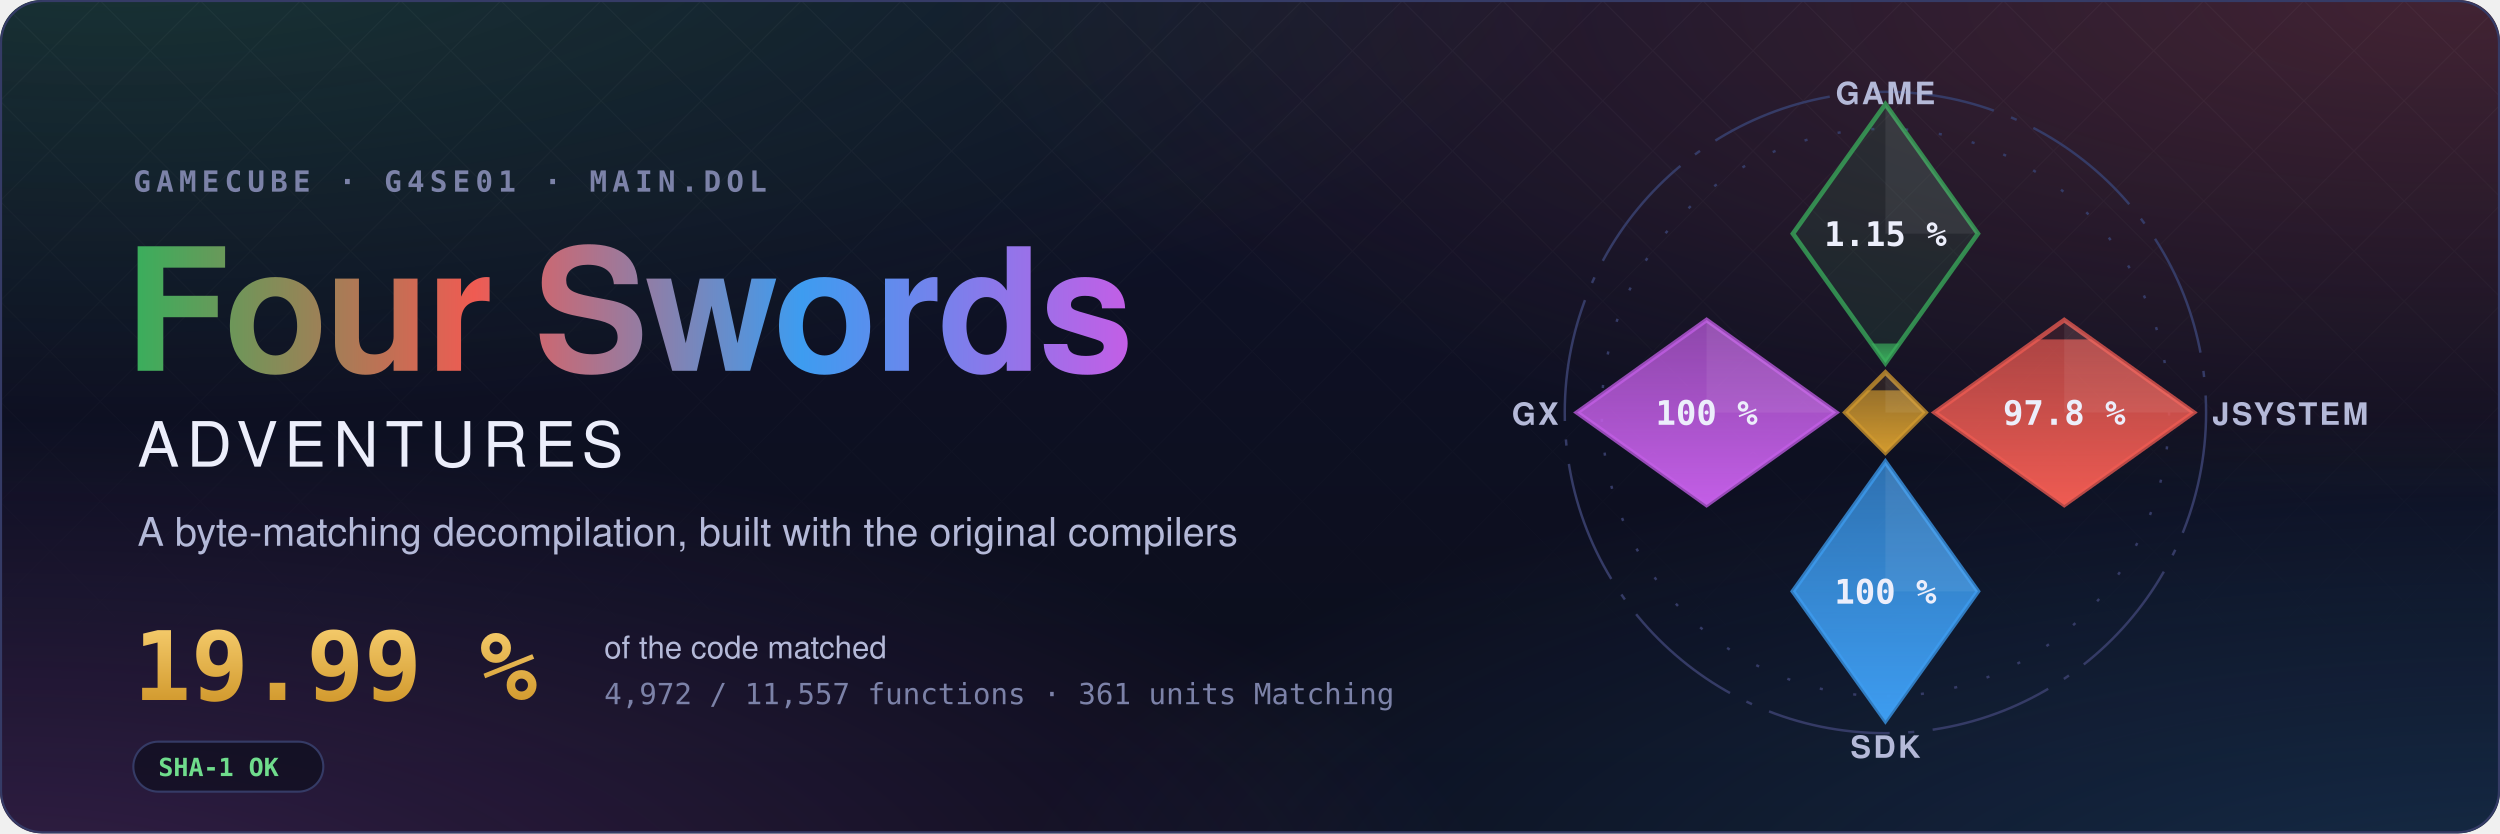
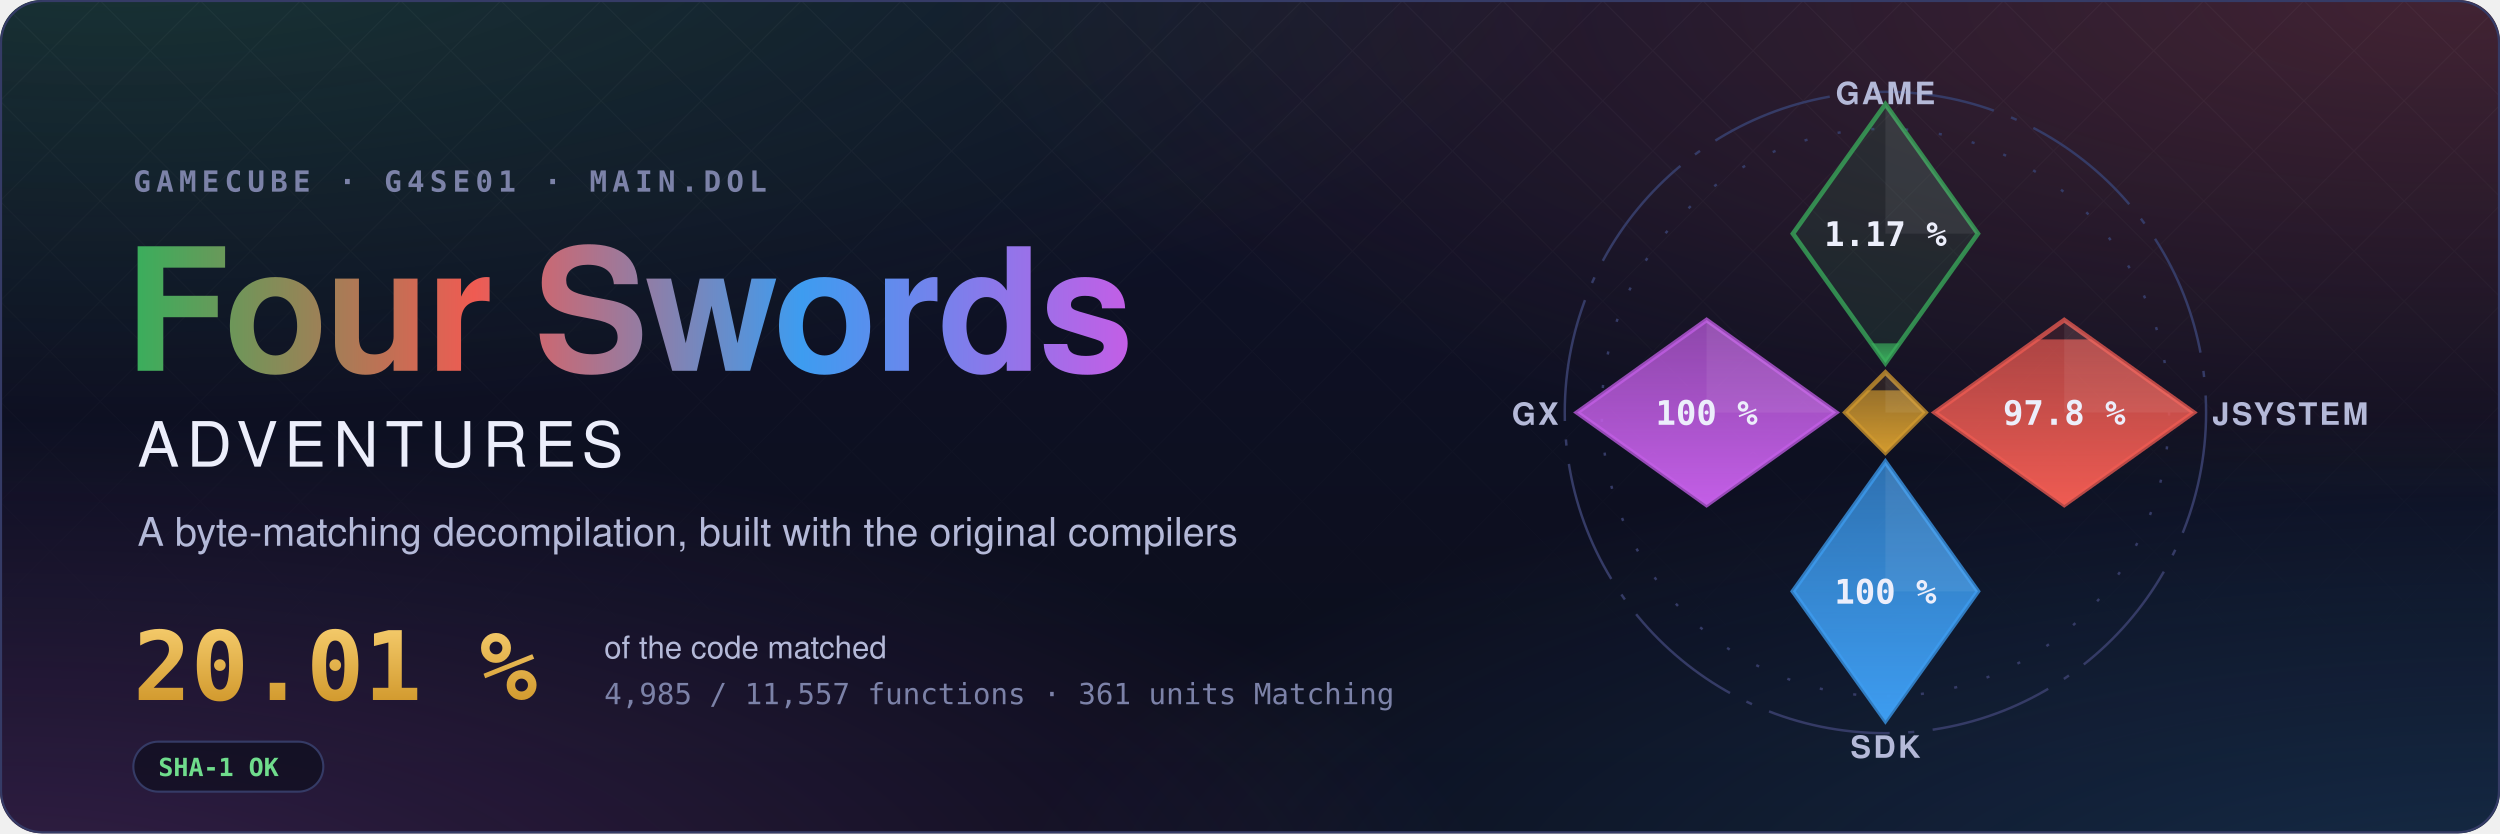
- <svg xmlns="http://www.w3.org/2000/svg" width="1200" height="400" viewBox="0 0 1200 400" role="img" aria-label="Four Swords Adventures decompilation: 19.99 % of the code matched, 4,972 of 11,557 functions">
+ <svg xmlns="http://www.w3.org/2000/svg" width="1200" height="400" viewBox="0 0 1200 400" role="img" aria-label="Four Swords Adventures decompilation: 20.01 % of the code matched, 4,985 of 11,557 functions">
  <style>text { font-family: -apple-system, BlinkMacSystemFont, 'Segoe UI', Helvetica, Arial, sans-serif; } .mono { font-family: ui-monospace, SFMono-Regular, 'SF Mono', Menlo, Consolas, monospace; } .spin { transform-box: fill-box; transform-origin: center; animation: spin 90s linear infinite; } @keyframes spin { to { transform: rotate(360deg); } } .rise { transform-box: fill-box; transform-origin: 50% 100%; animation: rise 1.6s cubic-bezier(.2,.8,.2,1) both; } @keyframes rise { from { transform: scaleY(0); } } @media (prefers-reduced-motion: reduce) { * { animation: none !important; } }</style>
  <defs>
    <radialGradient id="glow0" cx="0.05" cy="-0.1" r="0.6">
      <stop offset="0" stop-color="#3aae5c" stop-opacity="0.22" />
      <stop offset="1" stop-color="#3aae5c" stop-opacity="0" />
    </radialGradient>
    <radialGradient id="glow1" cx="0.98" cy="0.0" r="0.6">
      <stop offset="0" stop-color="#ef5b52" stop-opacity="0.22" />
      <stop offset="1" stop-color="#ef5b52" stop-opacity="0" />
    </radialGradient>
    <radialGradient id="glow2" cx="1.0" cy="1.1" r="0.6">
      <stop offset="0" stop-color="#3d9cf0" stop-opacity="0.22" />
      <stop offset="1" stop-color="#3d9cf0" stop-opacity="0" />
    </radialGradient>
    <radialGradient id="glow3" cx="0.0" cy="1.1" r="0.6">
      <stop offset="0" stop-color="#c35ee6" stop-opacity="0.22" />
      <stop offset="1" stop-color="#c35ee6" stop-opacity="0" />
    </radialGradient>
    <linearGradient id="sky" x1="0" y1="0" x2="0" y2="1">
      <stop offset="0" stop-color="#10132a" />
      <stop offset="1" stop-color="#0b0d1a" />
    </linearGradient>
    <linearGradient id="four" x1="0" y1="0" x2="1" y2="0">
      <stop offset="0" stop-color="#3aae5c" />
      <stop offset="0.34" stop-color="#ef5b52" />
      <stop offset="0.67" stop-color="#3d9cf0" />
      <stop offset="1" stop-color="#c35ee6" />
    </linearGradient>
    <linearGradient id="goldtext" x1="0" y1="0" x2="0" y2="1">
      <stop offset="0" stop-color="#f3c969" />
      <stop offset="1" stop-color="#d29a2e" />
    </linearGradient>
    <pattern id="lattice" width="34" height="34" patternUnits="userSpaceOnUse" patternTransform="rotate(45)">
      <path d="M0 0H34M0 0V34" stroke="#fff" stroke-opacity="0.035" />
    </pattern>
    <linearGradient id="fade" x1="0" y1="0" x2="0" y2="1">
      <stop offset="0" stop-color="#fff" />
      <stop offset="0.8" stop-color="#fff" stop-opacity="0" />
    </linearGradient>
    <mask id="fadeMask">
      <rect width="1200" height="400" fill="url(#fade)" />
    </mask>
    <clipPath id="card">
      <rect width="1200" height="400" rx="20" />
    </clipPath>
  </defs>
  <g clip-path="url(#card)">
    <rect width="1200" height="400" fill="url(#sky)" />
    <rect width="1200" height="400" fill="url(#glow0)" />
    <rect width="1200" height="400" fill="url(#glow1)" />
    <rect width="1200" height="400" fill="url(#glow2)" />
    <rect width="1200" height="400" fill="url(#glow3)" />
    <rect width="1200" height="400" fill="url(#lattice)" mask="url(#fadeMask)" />
  </g>
  <rect x="0.5" y="0.5" width="1199" height="399" rx="20" fill="none" stroke="#353b66" />
  <text x="64" y="92" class="mono" font-size="14" font-weight="600" letter-spacing="0.18em" fill="#7c82a8">GAMECUBE · G4SE01 · MAIN.DOL</text>
  <text x="60" y="178" font-size="82" font-weight="700" letter-spacing="-1.5" fill="url(#four)">Four Swords</text>
  <text x="66" y="224" font-size="30" font-weight="500" letter-spacing="0.12em" fill="#eceefb">ADVENTURES</text>
  <text x="66" y="262" font-size="19" fill="#b4b9d8">A byte-matching decompilation, built with the original compilers</text>
-   <text x="64" y="336" class="mono" font-size="46" font-weight="700" fill="url(#goldtext)">19.99 %</text>
+   <text x="64" y="336" class="mono" font-size="46" font-weight="700" fill="url(#goldtext)">20.01 %</text>
  <text x="290" y="316" font-size="15" fill="#b4b9d8">of the code matched</text>
-   <text x="290" y="338" class="mono" font-size="14" fill="#7c82a8">4,972 / 11,557 functions · 361 units Matching</text>
+   <text x="290" y="338" class="mono" font-size="14" fill="#7c82a8">4,985 / 11,557 functions · 361 units Matching</text>
  <g transform="translate(64 356)">
    <rect width="91.2" height="24" rx="12" fill="#0b0d1a" fill-opacity="0.6" stroke="#353b66" />
    <text x="12" y="16.5" class="mono" font-size="12" font-weight="600" fill="#6fdc8c">SHA-1 OK</text>
  </g>
  <defs>
    <clipPath id="ec-game">
      <path d="M0 -100L30 -58L0 -16L-30 -58Z" />
    </clipPath>
    <linearGradient id="eg-game" x1="0" y1="1" x2="0" y2="0">
      <stop offset="0" stop-color="#3aae5c" />
      <stop offset="1" stop-color="#3aae5c" stop-opacity="0.65" />
    </linearGradient>
    <clipPath id="ec-jsystem">
      <path d="M58 -30L100 0L58 30L16 0Z" />
    </clipPath>
    <linearGradient id="eg-jsystem" x1="0" y1="1" x2="0" y2="0">
      <stop offset="0" stop-color="#ef5b52" />
      <stop offset="1" stop-color="#ef5b52" stop-opacity="0.65" />
    </linearGradient>
    <clipPath id="ec-sdk">
      <path d="M0 16L30 58L0 100L-30 58Z" />
    </clipPath>
    <linearGradient id="eg-sdk" x1="0" y1="1" x2="0" y2="0">
      <stop offset="0" stop-color="#3d9cf0" />
      <stop offset="1" stop-color="#3d9cf0" stop-opacity="0.65" />
    </linearGradient>
    <clipPath id="ec-gx">
      <path d="M-58 -30L-16 0L-58 30L-100 0Z" />
    </clipPath>
    <linearGradient id="eg-gx" x1="0" y1="1" x2="0" y2="0">
      <stop offset="0" stop-color="#c35ee6" />
      <stop offset="1" stop-color="#c35ee6" stop-opacity="0.65" />
    </linearGradient>
    <clipPath id="ec-runtime">
      <path d="M0 -13L13 0L0 13L-13 0Z" />
    </clipPath>
    <linearGradient id="eg-runtime" x1="0" y1="1" x2="0" y2="0">
      <stop offset="0" stop-color="#d29a2e" />
      <stop offset="1" stop-color="#d29a2e" stop-opacity="0.65" />
    </linearGradient>
  </defs>
  <g transform="translate(905 198) scale(1.48)">
    <circle class="spin" r="104" fill="none" stroke="#353b66" stroke-width="0.8" stroke-dasharray="40 6 2 6" />
    <circle r="92" fill="none" stroke="#353b66" stroke-width="0.8" stroke-dasharray="1 10" />
    <path d="M0 -100L30 -58L0 -16L-30 -58Z" fill="#3aae5c" fill-opacity="0.12" stroke="#3aae5c" stroke-opacity="0.75" stroke-width="1.5" />
    <g clip-path="url(#ec-game)">
-       <rect class="rise" style="animation-delay:0.20s" x="-30" y="-22.36" width="60" height="6.36" fill="url(#eg-game)" />
+       <rect class="rise" style="animation-delay:0.20s" x="-30" y="-22.43" width="60" height="6.43" fill="url(#eg-game)" />
    </g>
    <path d="M0 -100L30 -58L0 -58Z" fill="#fff" fill-opacity="0.07" />
-     <text x="0" y="-54" text-anchor="middle" font-size="11" font-weight="700" fill="#eceefb" class="mono">1.15 %</text>
+     <text x="0" y="-54" text-anchor="middle" font-size="11" font-weight="700" fill="#eceefb" class="mono">1.17 %</text>
    <text x="0" y="-100" text-anchor="middle" font-size="10" font-weight="600" letter-spacing="0.08em" fill="#b4b9d8">GAME</text>
    <path d="M58 -30L100 0L58 30L16 0Z" fill="#ef5b52" fill-opacity="0.12" stroke="#ef5b52" stroke-opacity="0.75" stroke-width="1.5" />
    <g clip-path="url(#ec-jsystem)">
      <rect class="rise" style="animation-delay:0.35s" x="16" y="-23.70" width="84" height="53.70" fill="url(#eg-jsystem)" />
    </g>
    <path d="M58 -30L100 0L58 0Z" fill="#fff" fill-opacity="0.07" />
    <text x="58" y="4" text-anchor="middle" font-size="11" font-weight="700" fill="#eceefb" class="mono">97.8 %</text>
    <text x="106" y="4" text-anchor="start" font-size="10" font-weight="600" letter-spacing="0.08em" fill="#b4b9d8">JSYSTEM</text>
    <path d="M0 16L30 58L0 100L-30 58Z" fill="#3d9cf0" fill-opacity="0.12" stroke="#3d9cf0" stroke-opacity="0.75" stroke-width="1.5" />
    <g clip-path="url(#ec-sdk)">
      <rect class="rise" style="animation-delay:0.50s" x="-30" y="16.00" width="60" height="84.00" fill="url(#eg-sdk)" />
    </g>
    <path d="M0 16L30 58L0 58Z" fill="#fff" fill-opacity="0.07" />
    <text x="0" y="62" text-anchor="middle" font-size="11" font-weight="700" fill="#eceefb" class="mono">100 %</text>
    <text x="0" y="112" text-anchor="middle" font-size="10" font-weight="600" letter-spacing="0.08em" fill="#b4b9d8">SDK</text>
    <path d="M-58 -30L-16 0L-58 30L-100 0Z" fill="#c35ee6" fill-opacity="0.12" stroke="#c35ee6" stroke-opacity="0.75" stroke-width="1.5" />
    <g clip-path="url(#ec-gx)">
      <rect class="rise" style="animation-delay:0.65s" x="-100" y="-30.00" width="84" height="60.00" fill="url(#eg-gx)" />
    </g>
    <path d="M-58 -30L-16 0L-58 0Z" fill="#fff" fill-opacity="0.07" />
    <text x="-58" y="4" text-anchor="middle" font-size="11" font-weight="700" fill="#eceefb" class="mono">100 %</text>
    <text x="-106" y="4" text-anchor="end" font-size="10" font-weight="600" letter-spacing="0.08em" fill="#b4b9d8">GX</text>
    <path d="M0 -13L13 0L0 13L-13 0Z" fill="#d29a2e" fill-opacity="0.12" stroke="#d29a2e" stroke-opacity="0.75" stroke-width="1.5" />
    <g clip-path="url(#ec-runtime)">
      <rect class="rise" style="animation-delay:0.80s" x="-13" y="-7.18" width="26" height="20.18" fill="url(#eg-runtime)" />
    </g>
    <path d="M0 -13L13 0L0 0Z" fill="#fff" fill-opacity="0.07" />
  </g>
</svg>
